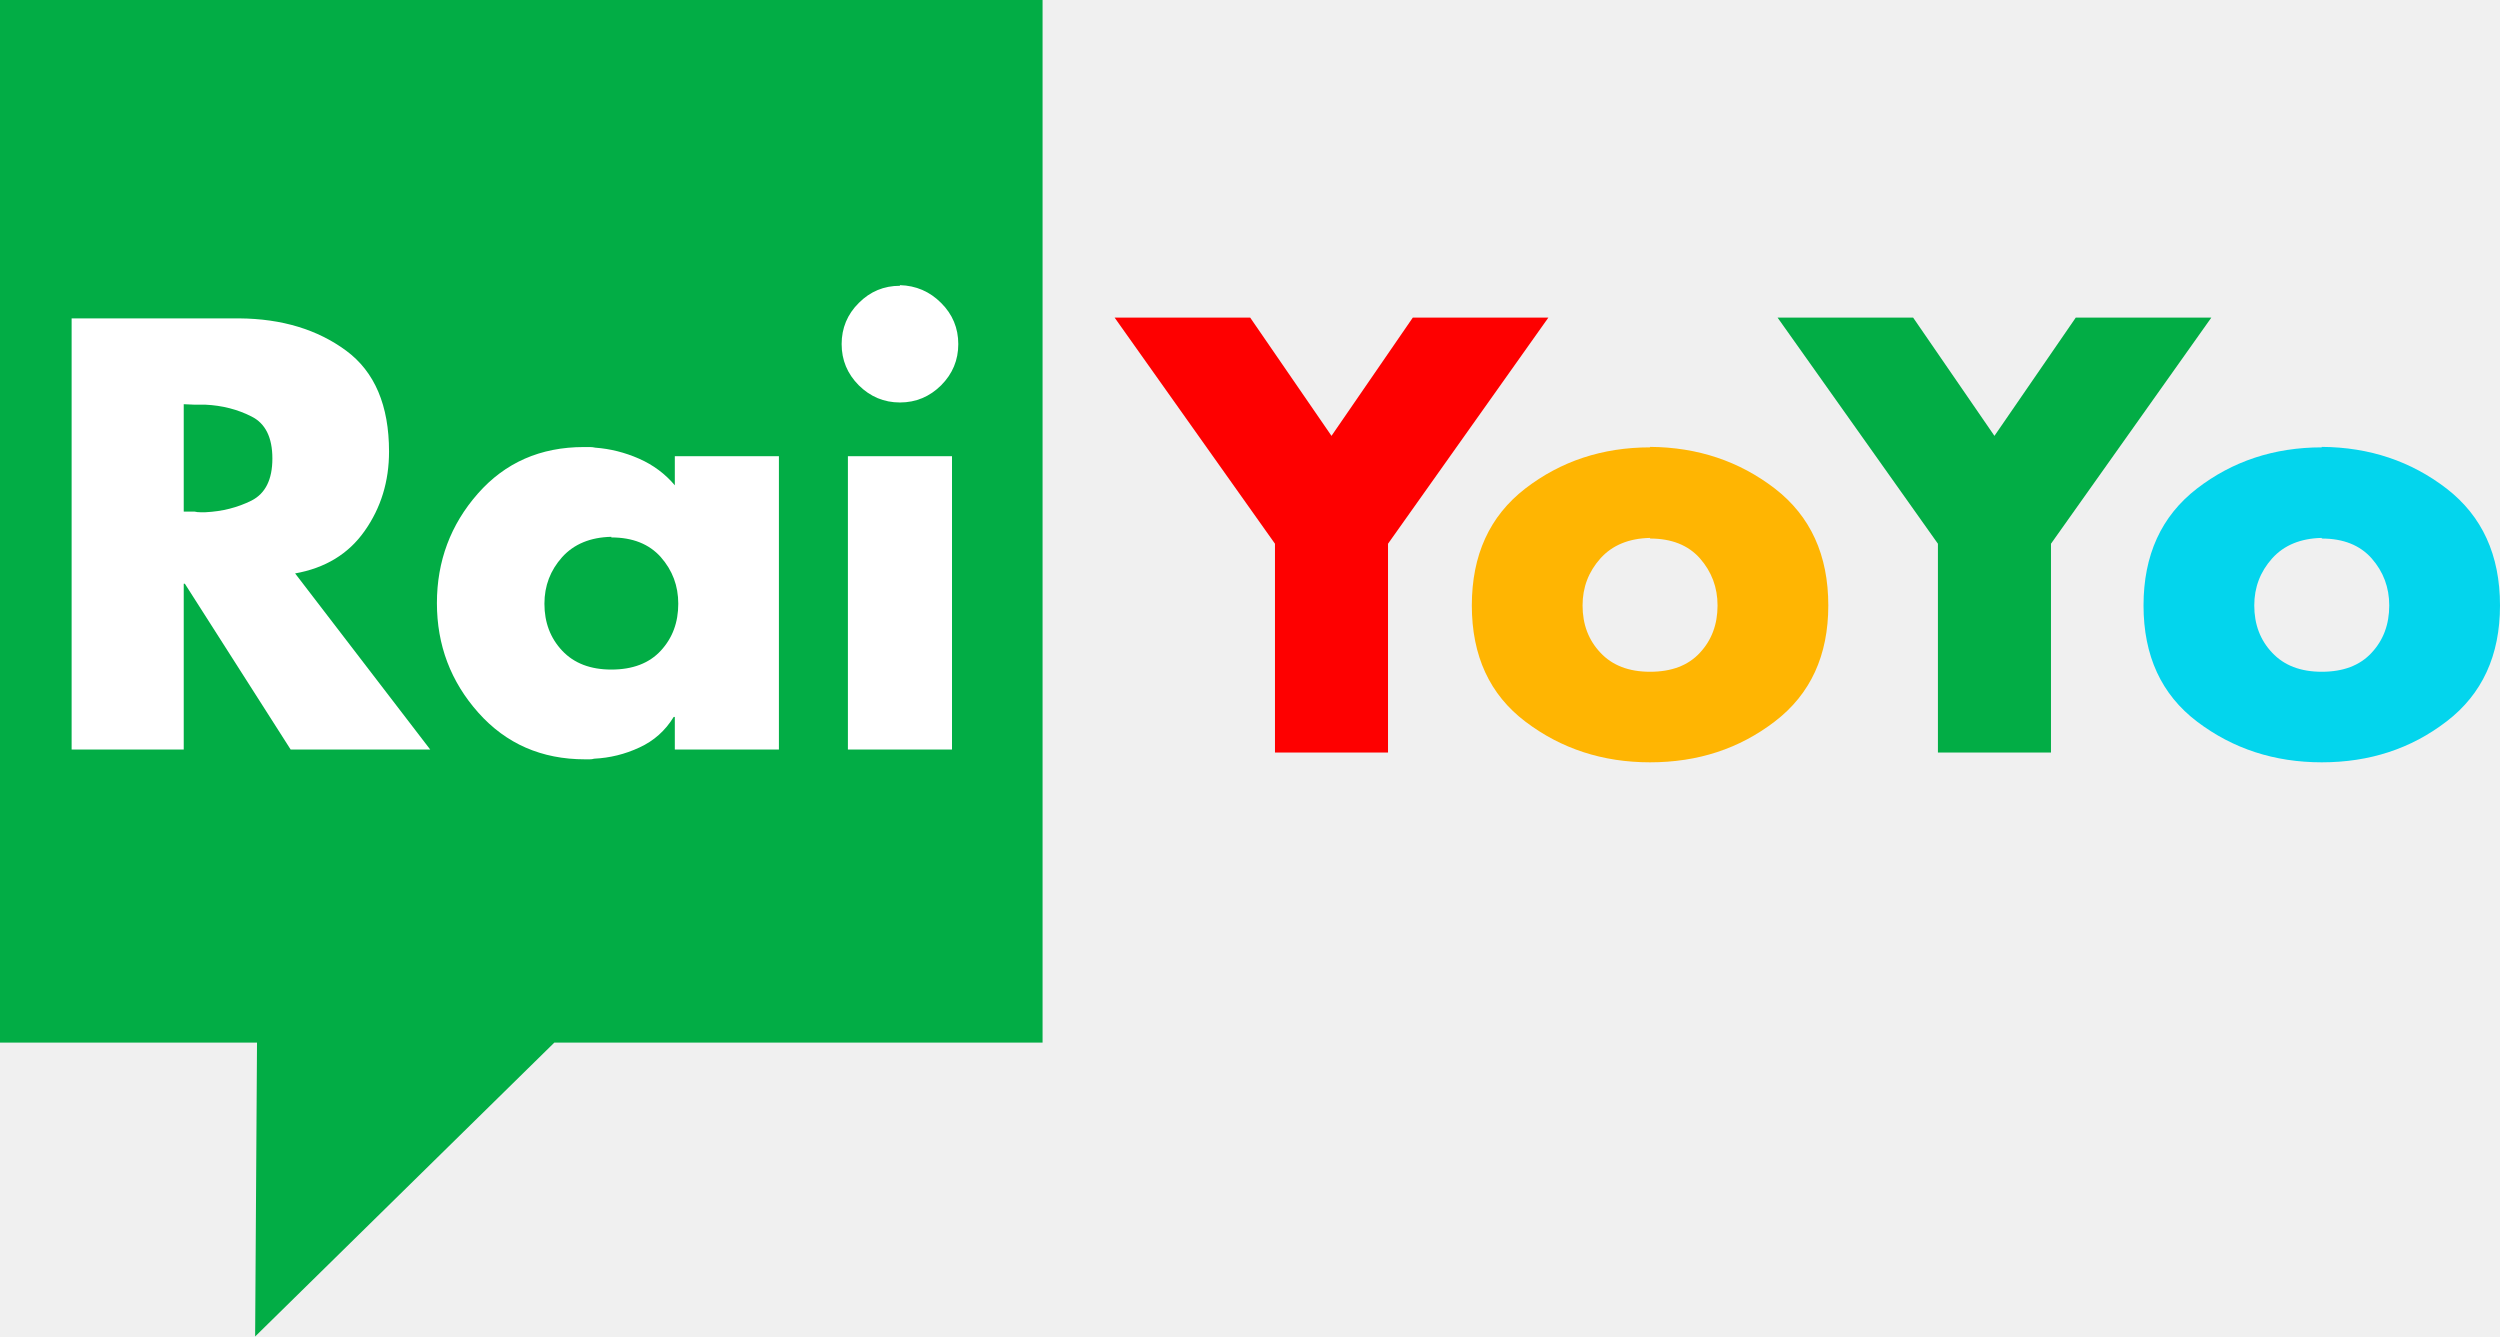
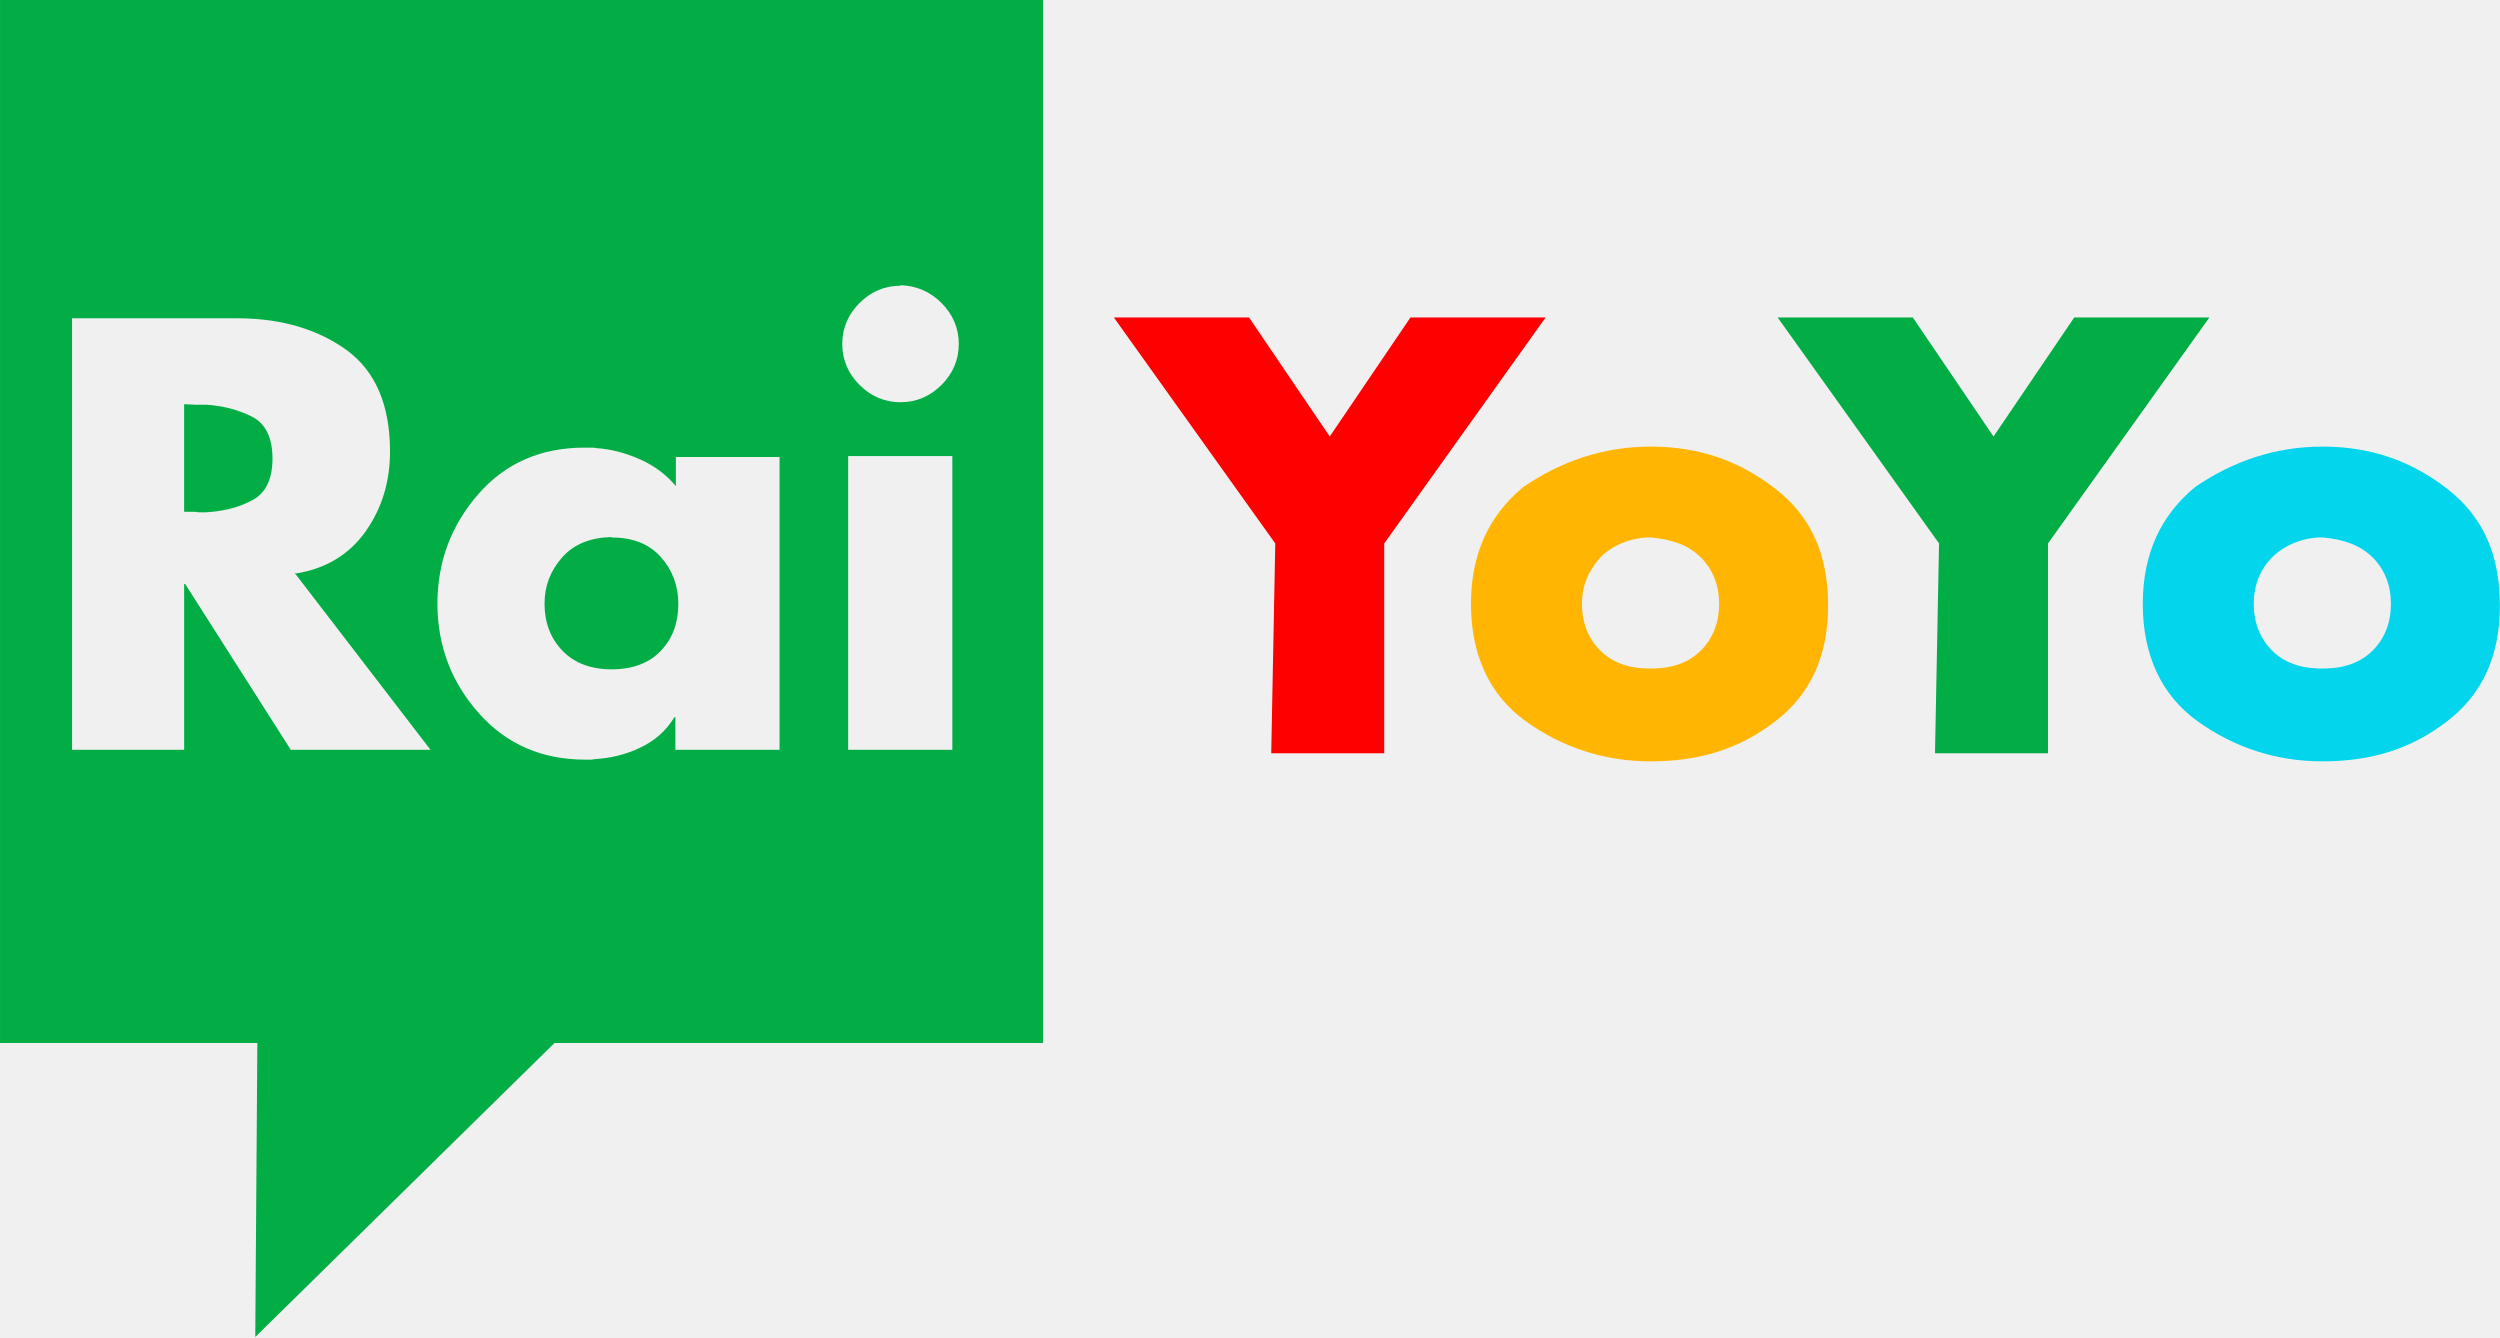
- <svg xmlns="http://www.w3.org/2000/svg" height="320.74" width="600" version="1.1" viewBox="0 0 158.75 84.862">
-   <g transform="translate(86.935 -95.063)">
-     <path d="m-86.935 95.063v66.207h16.32l-0.119 18.66 18.997-18.66h31.005v-66.207z" fill="#02ad45" />
-     <g fill="#fff">
-       <path d="m-68.222 131.44 8.607 11.22h-8.862l-6.719-10.53h-0.072v10.53h-7.119v-27.38h10.641c2.712 0.02 4.976 0.71 6.791 2.05 1.816 1.34 2.724 3.48 2.724 6.41 0 1.89-0.514 3.57-1.543 5.03-1.029 1.47-2.512 2.37-4.448 2.71zm-7.046-10.71v6.82h0.689c0.122 0.03 0.243 0.04 0.364 0.04h0.327c1.065-0.05 2.04-0.3 2.924-0.74 0.883-0.45 1.325-1.34 1.325-2.67 0-1.34-0.442-2.23-1.325-2.67-0.884-0.45-1.859-0.7-2.924-0.75h-0.327-0.364z" />
-       <path d="m-37.474 124.03v18.63h-6.61v-2.07h-0.072c-0.532 0.87-1.259 1.52-2.179 1.94-0.92 0.43-1.877 0.66-2.869 0.71-0.097 0.03-0.194 0.04-0.29 0.04h-0.291c-2.76 0-5.018-0.99-6.773-2.96s-2.633-4.29-2.633-6.96c0-2.66 0.866-4.98 2.596-6.95 1.731-1.97 3.977-2.96 6.737-2.96h0.364c0.121 0 0.242 0.01 0.362 0.04 0.944 0.07 1.871 0.3 2.779 0.7s1.664 0.97 2.269 1.69v-1.85h6.61zm-10.64 5.12c-1.332 0.03-2.373 0.46-3.124 1.29-0.75 0.84-1.126 1.82-1.126 2.96 0 1.19 0.376 2.18 1.126 2.98 0.751 0.8 1.792 1.2 3.124 1.2 1.355 0 2.403-0.4 3.141-1.2 0.739-0.8 1.108-1.79 1.108-2.98 0-1.14-0.369-2.12-1.108-2.96-0.738-0.83-1.786-1.25-3.141-1.25z" />
-       <path d="m-26.483 124.03v18.63h-6.61v-18.63zm-3.305-10.86c1.017 0.03 1.889 0.4 2.615 1.13 0.726 0.72 1.089 1.6 1.089 2.61 0 1.02-0.363 1.89-1.089 2.62-0.726 0.72-1.598 1.09-2.615 1.09-1.016 0-1.888-0.37-2.614-1.09-0.726-0.73-1.089-1.6-1.089-2.62 0-1.01 0.363-1.89 1.089-2.61 0.726-0.73 1.598-1.09 2.614-1.09z" />
+ <svg xmlns="http://www.w3.org/2000/svg" height="320.88" width="600" version="1.1" viewBox="0 0 158.75 84.901">
+   <g transform="translate(264.94 -307.89)">
+     <path d="m-264.94 307.89v66.23h16.341l-0.133 18.671 19.004-18.671h31.019v-66.23zm57.183 18.112c1.003 0.031 1.881 0.407 2.602 1.128 0.721 0.721 1.097 1.599 1.097 2.602 0 1.003-0.376 1.881-1.097 2.602-0.721 0.721-1.599 1.098-2.602 1.098-1.003 0-1.882-0.377-2.603-1.098-0.721-0.721-1.097-1.599-1.097-2.602 0-1.003 0.376-1.881 1.097-2.602 0.721-0.721 1.599-1.097 2.603-1.097zm-52.609 2.1h10.66c2.728 0.031 4.985 0.721 6.803 2.038 1.818 1.348 2.728 3.48 2.728 6.428 0 1.881-0.501 3.574-1.536 5.047s-2.508 2.383-4.452 2.696v-0.031h-0.062l8.621 11.223h-8.872l-6.71-10.534h-0.062v10.534h-7.117zm7.117 5.455v6.835h0.69c0.125 0.031 0.251 0.031 0.376 0.031h0.313c1.066-0.063 2.038-0.282 2.916-0.752 0.878-0.439 1.316-1.348 1.316-2.665s-0.438-2.226-1.316-2.665c-0.878-0.439-1.85-0.689-2.916-0.752h-0.69zm25.426 2.759h0.376c0.125 0 0.251-0 0.376 0.031 0.941 0.063 1.881 0.313 2.791 0.721 0.909 0.408 1.661 0.972 2.257 1.693v-1.85h6.584v18.591h-6.615v-2.069h-0.062c-0.533 0.878-1.255 1.505-2.195 1.944-0.909 0.439-1.881 0.658-2.884 0.721-0.094 0.031-0.188 0.031-0.282 0.031h-0.282c-2.759 0-5.016-0.972-6.772-2.947-1.756-1.975-2.633-4.295-2.633-6.96s0.878-4.985 2.602-6.96c1.724-1.975 3.982-2.947 6.741-2.947zm16.741 0.533h6.615v18.654h-6.615zm-15.018 5.142c-1.317 0.031-2.383 0.439-3.135 1.285-0.752 0.846-1.128 1.819-1.128 2.947 0 1.191 0.376 2.195 1.128 2.978 0.752 0.784 1.787 1.192 3.135 1.192s2.414-0.408 3.135-1.192c0.752-0.784 1.098-1.787 1.098-2.978 0-1.129-0.377-2.132-1.098-2.947-0.752-0.847-1.787-1.254-3.135-1.254z" stroke-width=".333" fill="#02ad45" />
+     <g stroke-width="1.281">
+       <path d="m-183.96 342.4-10.25-14.35h8.584l5.125 7.559 5.125-7.559h8.584l-10.25 14.35v13.325h-7.175z" fill="#fe0000" />
+       <path d="m-160.13 336.25c-2.947 0-5.638 0.897-8.072 2.562-2.178 1.794-3.331 4.228-3.331 7.431s1.153 5.766 3.459 7.432c2.306 1.666 4.997 2.562 7.944 2.562 3.075 0 5.638-0.769 7.944-2.562 2.178-1.666 3.331-4.1 3.331-7.303s-1.025-5.638-3.331-7.432c-2.306-1.794-4.869-2.691-7.944-2.691zm0 5.766c1.409 0.128 2.435 0.512 3.203 1.281 0.769 0.769 1.153 1.793 1.153 2.947 0 1.153-0.384 2.179-1.153 2.947-0.769 0.769-1.794 1.153-3.203 1.153s-2.435-0.384-3.203-1.153c-0.769-0.769-1.153-1.794-1.153-2.947s0.384-2.05 1.153-2.947c0.769-0.769 1.922-1.281 3.203-1.281z" fill="#ffb502" />
+       <path d="m-141.81 342.4-10.25-14.35h8.584l5.125 7.559 5.125-7.559h8.584l-10.25 14.35v13.325h-7.175z" fill="#02ad45" />
+       <path d="m-117.47 336.25c-2.947 0-5.638 0.897-8.072 2.562-2.178 1.794-3.331 4.228-3.331 7.431s1.153 5.766 3.459 7.432c2.306 1.666 4.997 2.562 7.944 2.562 3.075 0 5.638-0.769 7.944-2.562 2.178-1.666 3.331-4.1 3.331-7.303s-1.025-5.638-3.331-7.432c-2.306-1.794-4.869-2.691-7.944-2.691zm0 5.766c1.409 0.128 2.435 0.512 3.203 1.281 0.769 0.769 1.153 1.793 1.153 2.947 0 1.153-0.384 2.179-1.153 2.947-0.769 0.769-1.794 1.153-3.203 1.153s-2.435-0.384-3.203-1.153c-0.769-0.769-1.153-1.794-1.153-2.947s0.384-2.178 1.153-2.947c0.769-0.769 1.922-1.281 3.203-1.281z" fill="#03d5ed" />
    </g>
-     <path fill="#fe0000" d="m-5.974 129.59-10.184-14.36h8.609l5.164 7.51 5.164-7.51h8.608l-10.183 14.36v13.26h-7.178z" />
-     <path fill="#ffb502" d="m17.843 123.44c3.028 0.02 5.671 0.91 7.931 2.65 2.259 1.75 3.388 4.22 3.388 7.42 0 3.17-1.129 5.63-3.388 7.36-2.26 1.74-4.903 2.6-7.931 2.6-3.003 0-5.64-0.86-7.911-2.58-2.271-1.72-3.406-4.18-3.406-7.38s1.129-5.67 3.388-7.42c2.259-1.74 4.902-2.62 7.929-2.62zm0 5.78c-1.343 0.03-2.393 0.46-3.15 1.3-0.757 0.85-1.135 1.84-1.135 2.99 0 1.2 0.378 2.2 1.135 3 0.757 0.81 1.807 1.21 3.15 1.21 1.368 0 2.424-0.4 3.169-1.21 0.744-0.8 1.117-1.8 1.117-3 0-1.15-0.373-2.14-1.117-2.99-0.745-0.84-1.801-1.26-3.169-1.26z" />
-     <path fill="#02ad45" d="m36.123 129.59-10.183-14.36h8.608l5.164 7.51 5.165-7.51h8.608l-10.183 14.36v13.26h-7.179z" />
-     <path fill="#03d5ed" d="m60.497 123.44c3.027 0.02 5.671 0.91 7.93 2.65 2.259 1.75 3.388 4.22 3.388 7.42 0 3.17-1.129 5.63-3.388 7.36-2.259 1.74-4.903 2.6-7.93 2.6-3.004 0-5.641-0.86-7.912-2.58s-3.406-4.18-3.406-7.38 1.129-5.67 3.388-7.42c2.259-1.74 4.902-2.62 7.93-2.62zm0 5.78c-1.343 0.03-2.393 0.46-3.15 1.3-0.758 0.85-1.136 1.84-1.136 2.99 0 1.2 0.378 2.2 1.136 3 0.757 0.81 1.807 1.21 3.15 1.21 1.367 0 2.423-0.4 3.168-1.21 0.745-0.8 1.117-1.8 1.117-3 0-1.15-0.372-2.14-1.117-2.99-0.745-0.84-1.801-1.26-3.168-1.26z" />
  </g>
</svg>
